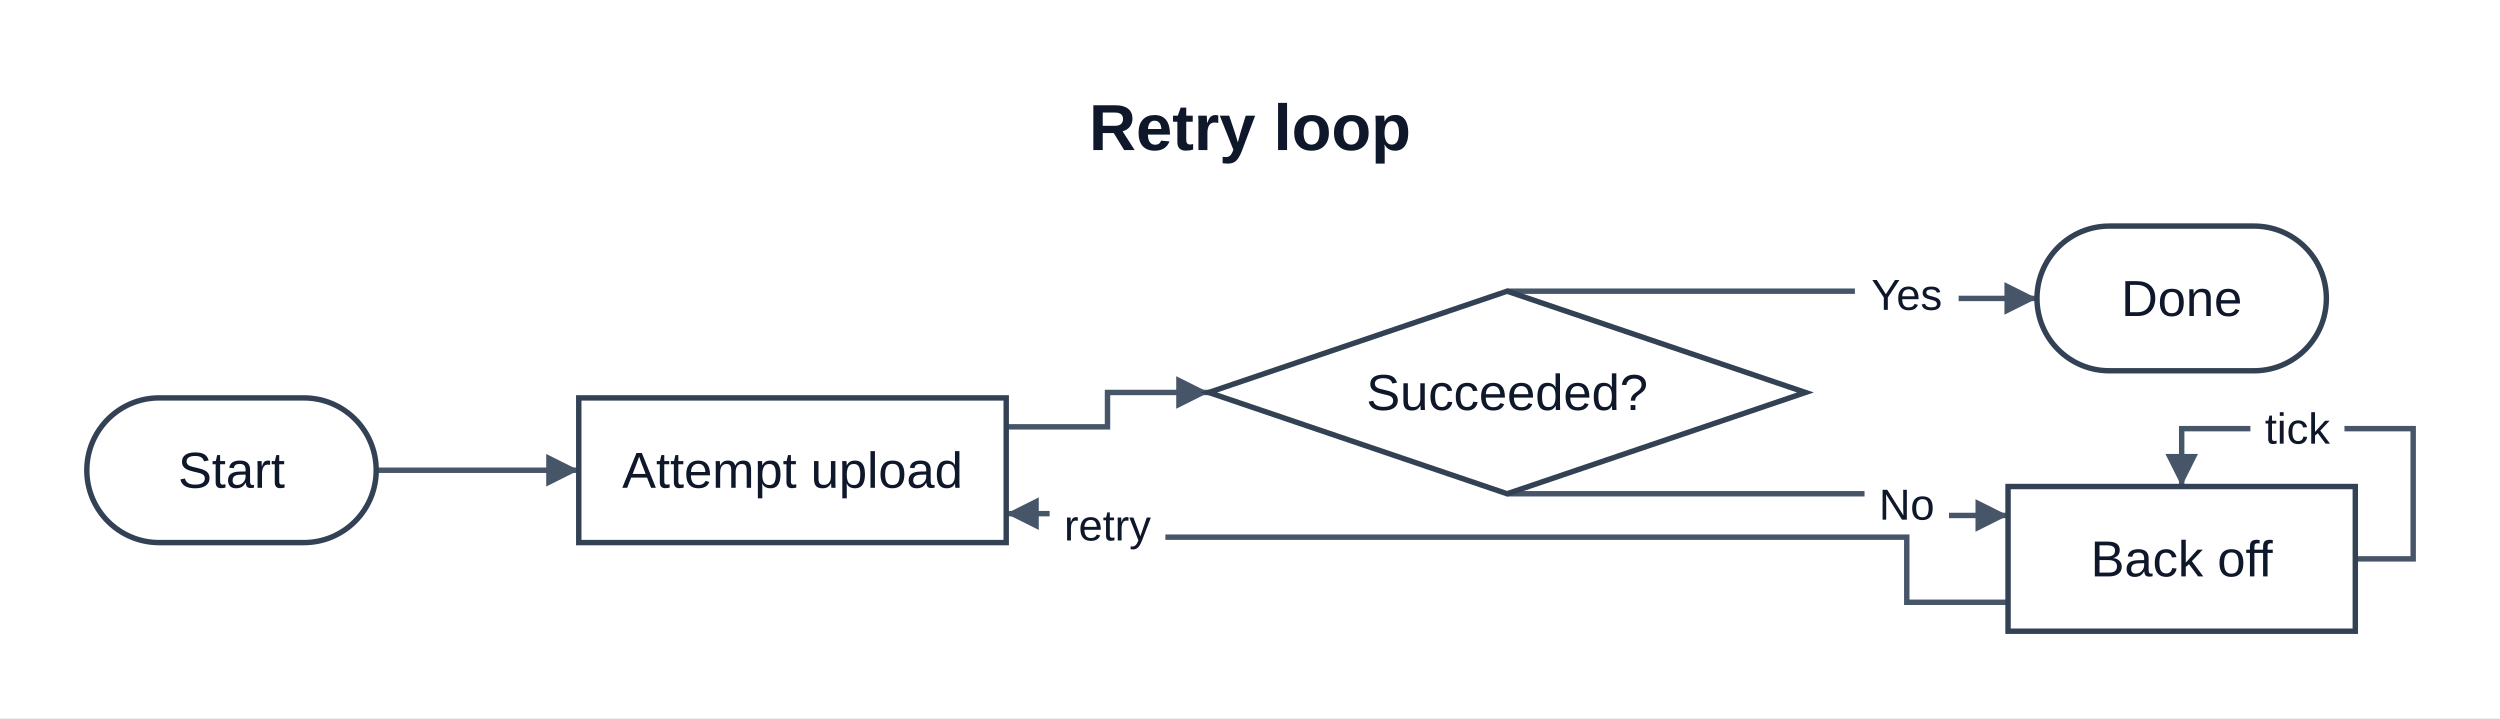
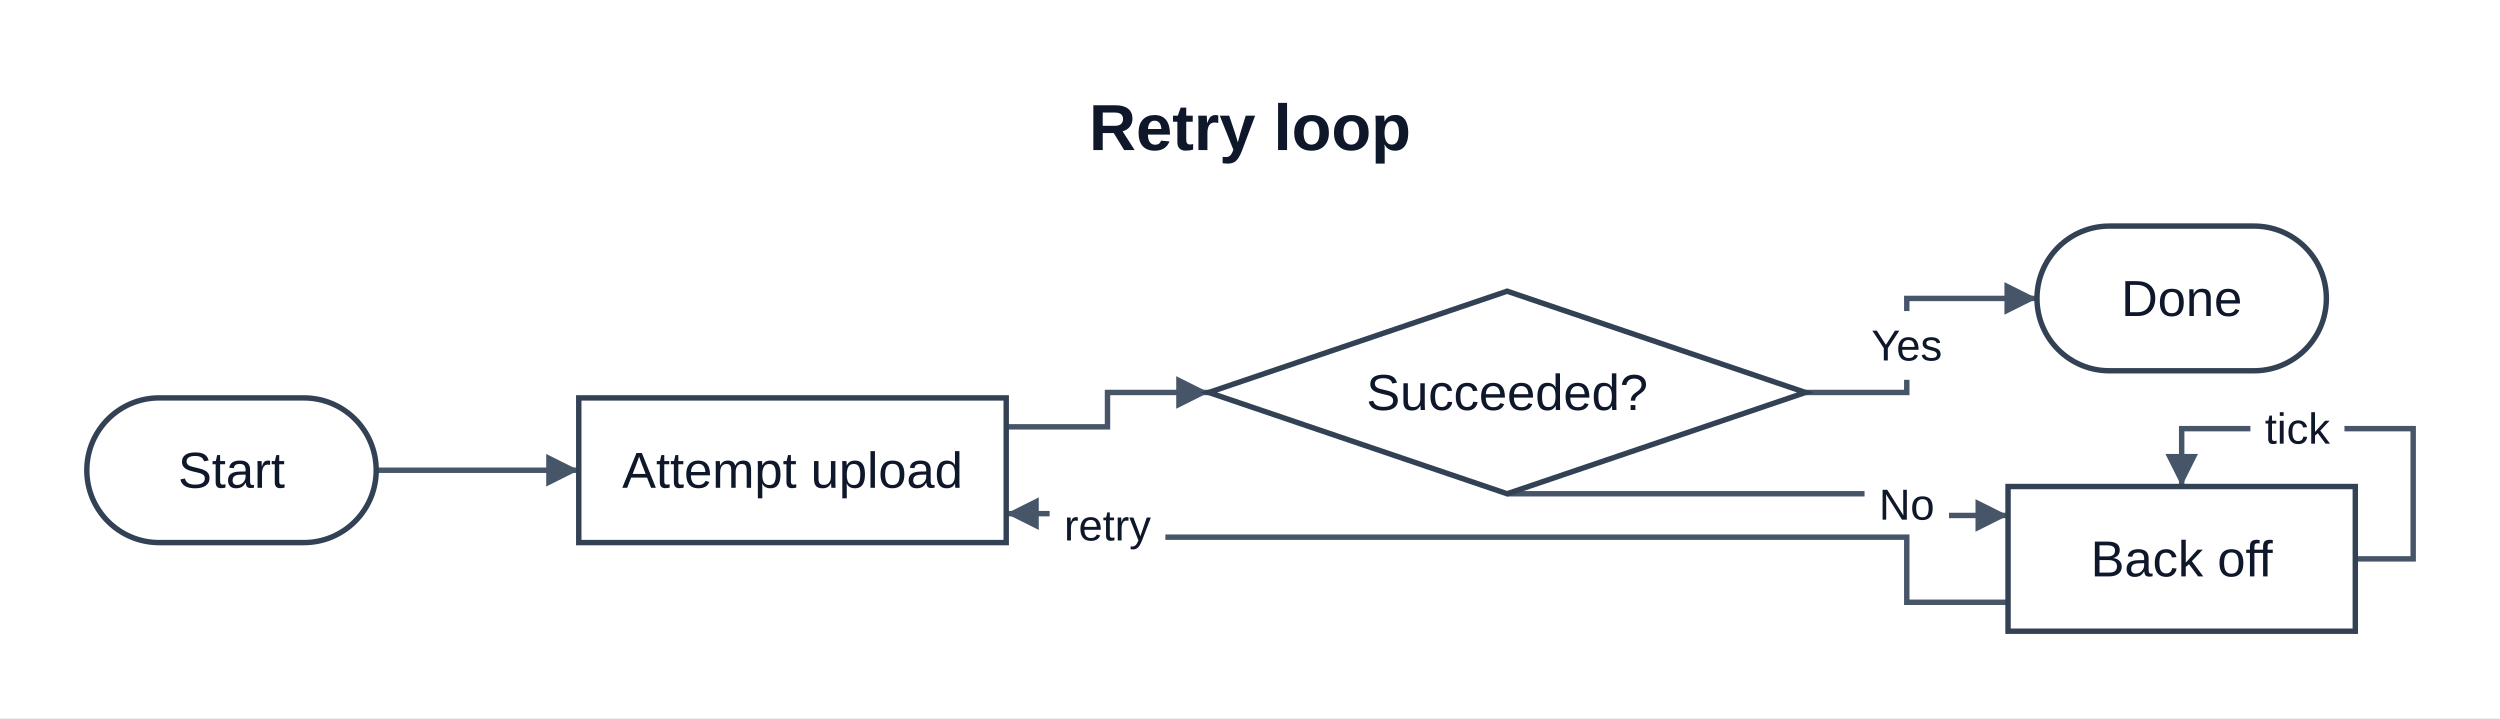
<svg xmlns="http://www.w3.org/2000/svg" version="1.1" width="691.13" height="198.5" viewBox="0 0 691.13 198.5" class="jtd jtd-flowchart">
  <defs>
    <marker id="jtd-arrow" viewBox="0 0 10 10" refX="10" refY="5" markerWidth="9" markerHeight="9" markerUnits="userSpaceOnUse" orient="auto">
      <path d="M0 0L10 5L0 10Z" fill="#475569" />
    </marker>
  </defs>
  <rect width="691.13" height="198.5" fill="#ffffff" />
  <g font-family="Arial, 'Liberation Sans', Helvetica, sans-serif" font-size="14" fill="#0f172a" style="font-kerning:none;font-variant-ligatures:none">
    <text x="345.56" y="41.49" text-anchor="middle" font-size="18" font-weight="bold" class="jtd-title">Retry loop</text>
    <g transform="translate(24 62.5)">
      <g id="e-edge:0" class="jtd-edge" data-id="edge:0" data-from="start" data-to="try">
        <path d="M80 67.5L136 67.5" fill="none" stroke="#475569" stroke-width="1.5" marker-end="url(#jtd-arrow)" />
      </g>
      <g id="e-edge:1" class="jtd-edge" data-id="edge:1" data-from="try" data-to="ok">
        <path d="M254.17 55.5L282.17 55.5L282.17 46L310.17 46" fill="none" stroke="#475569" stroke-width="1.5" marker-end="url(#jtd-arrow)" />
      </g>
      <g id="e-edge:2" class="jtd-edge" data-id="edge:2" data-from="ok" data-to="end">
-         <path d="M392.65 18L503.13 18L503.13 20L539.13 20" fill="none" stroke="#475569" stroke-width="1.5" marker-end="url(#jtd-arrow)" />
-         <rect x="488.79" y="9.5" width="28.68" height="19" rx="3" fill="#ffffff" />
-         <text x="503.13" y="23.16" text-anchor="middle" font-size="12">Yes</text>
+         <path d="M475.13 46L503.13 46L503.13 20L539.13 20" fill="none" stroke="#475569" stroke-width="1.5" marker-end="url(#jtd-arrow)" />
+         <rect x="488.79" y="23.5" width="28.68" height="19" rx="3" fill="#ffffff" />
+         <text x="503.13" y="37.16" text-anchor="middle" font-size="12">Yes</text>
      </g>
      <g id="e-edge:3" class="jtd-edge" data-id="edge:3" data-from="ok" data-to="wait">
        <path d="M392.65 74L503.13 74L503.13 80L531.13 80" fill="none" stroke="#475569" stroke-width="1.5" marker-end="url(#jtd-arrow)" />
        <rect x="491.46" y="67.5" width="23.34" height="19" rx="3" fill="#ffffff" />
        <text x="503.13" y="81.16" text-anchor="middle" font-size="12">No</text>
      </g>
      <g id="e-edge:4" class="jtd-edge" data-id="edge:4" data-from="wait" data-to="try">
        <path d="M531.13 104L503.13 104L503.13 86L282.17 86L282.17 79.5L254.17 79.5" fill="none" stroke="#475569" stroke-width="1.5" marker-end="url(#jtd-arrow)" />
        <rect x="266.17" y="73.25" width="32" height="19" rx="3" fill="#ffffff" />
        <text x="282.17" y="86.91" text-anchor="middle" font-size="12">retry</text>
      </g>
      <g id="e-edge:5" class="jtd-edge" data-id="edge:5" data-from="wait" data-to="wait">
        <path d="M627.13 92L643.13 92L643.13 56L579.13 56L579.13 72" fill="none" stroke="#475569" stroke-width="1.5" marker-end="url(#jtd-arrow)" />
        <rect x="598.13" y="46.5" width="26" height="19" rx="3" fill="#ffffff" />
        <text x="611.13" y="60.16" text-anchor="middle" font-size="12">tick</text>
      </g>
      <g id="n-start" class="jtd-node jtd-shape-terminator" data-id="start" transform="translate(0 47.5)">
        <path d="M20 0H60A20 20 0 0 1 60 40H20A20 20 0 0 1 20 0Z" fill="#ffffff" stroke="#334155" stroke-width="1.5" />
        <text x="40" y="24.85" text-anchor="middle">Start</text>
      </g>
      <g id="n-try" class="jtd-node jtd-shape-process" data-id="try" transform="translate(136 47.5)">
        <path d="M0 0H118.17V40H0Z" fill="#ffffff" stroke="#334155" stroke-width="1.5" />
        <text x="59.09" y="24.85" text-anchor="middle">Attempt upload</text>
      </g>
      <g id="n-ok" class="jtd-node jtd-shape-decision" data-id="ok" transform="translate(310.17 18)">
        <path d="M82.48 0L164.95 28L82.48 56L0 28Z" fill="#ffffff" stroke="#334155" stroke-width="1.5" />
        <text x="82.48" y="32.85" text-anchor="middle">Succeeded?</text>
      </g>
      <g id="n-wait" class="jtd-node jtd-shape-process" data-id="wait" transform="translate(531.13 72)">
        <path d="M0 0H96V40H0Z" fill="#ffffff" stroke="#334155" stroke-width="1.5" />
        <text x="48" y="24.85" text-anchor="middle">Back off</text>
      </g>
      <g id="n-end" class="jtd-node jtd-shape-terminator" data-id="end" transform="translate(539.13 0)">
        <path d="M20 0H60A20 20 0 0 1 60 40H20A20 20 0 0 1 20 0Z" fill="#ffffff" stroke="#334155" stroke-width="1.5" />
        <text x="40" y="24.85" text-anchor="middle">Done</text>
      </g>
    </g>
  </g>
</svg>
